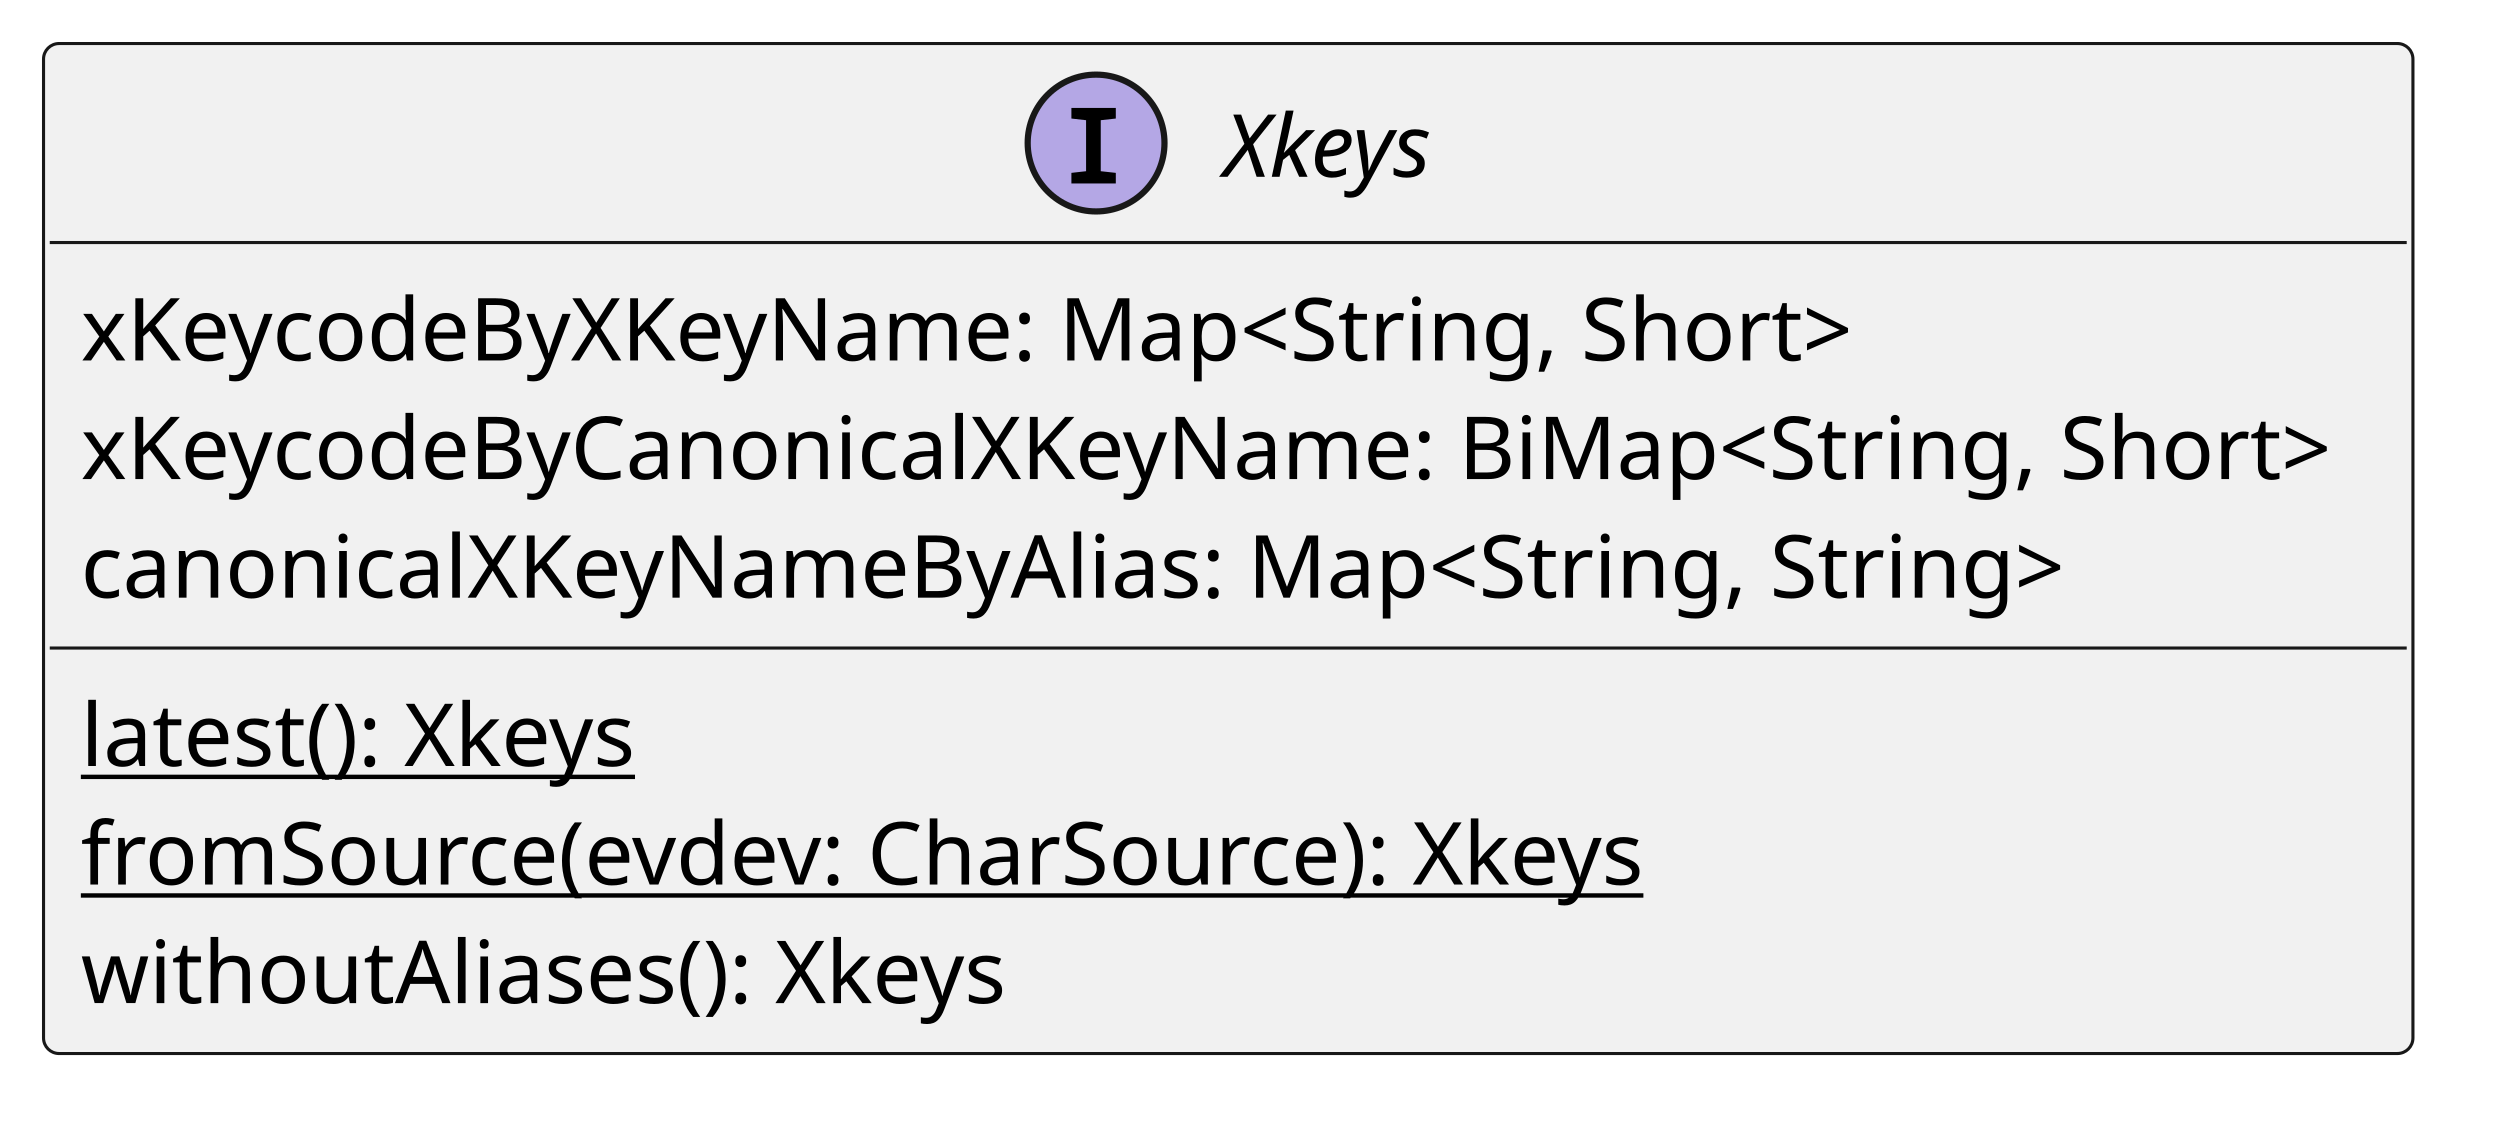
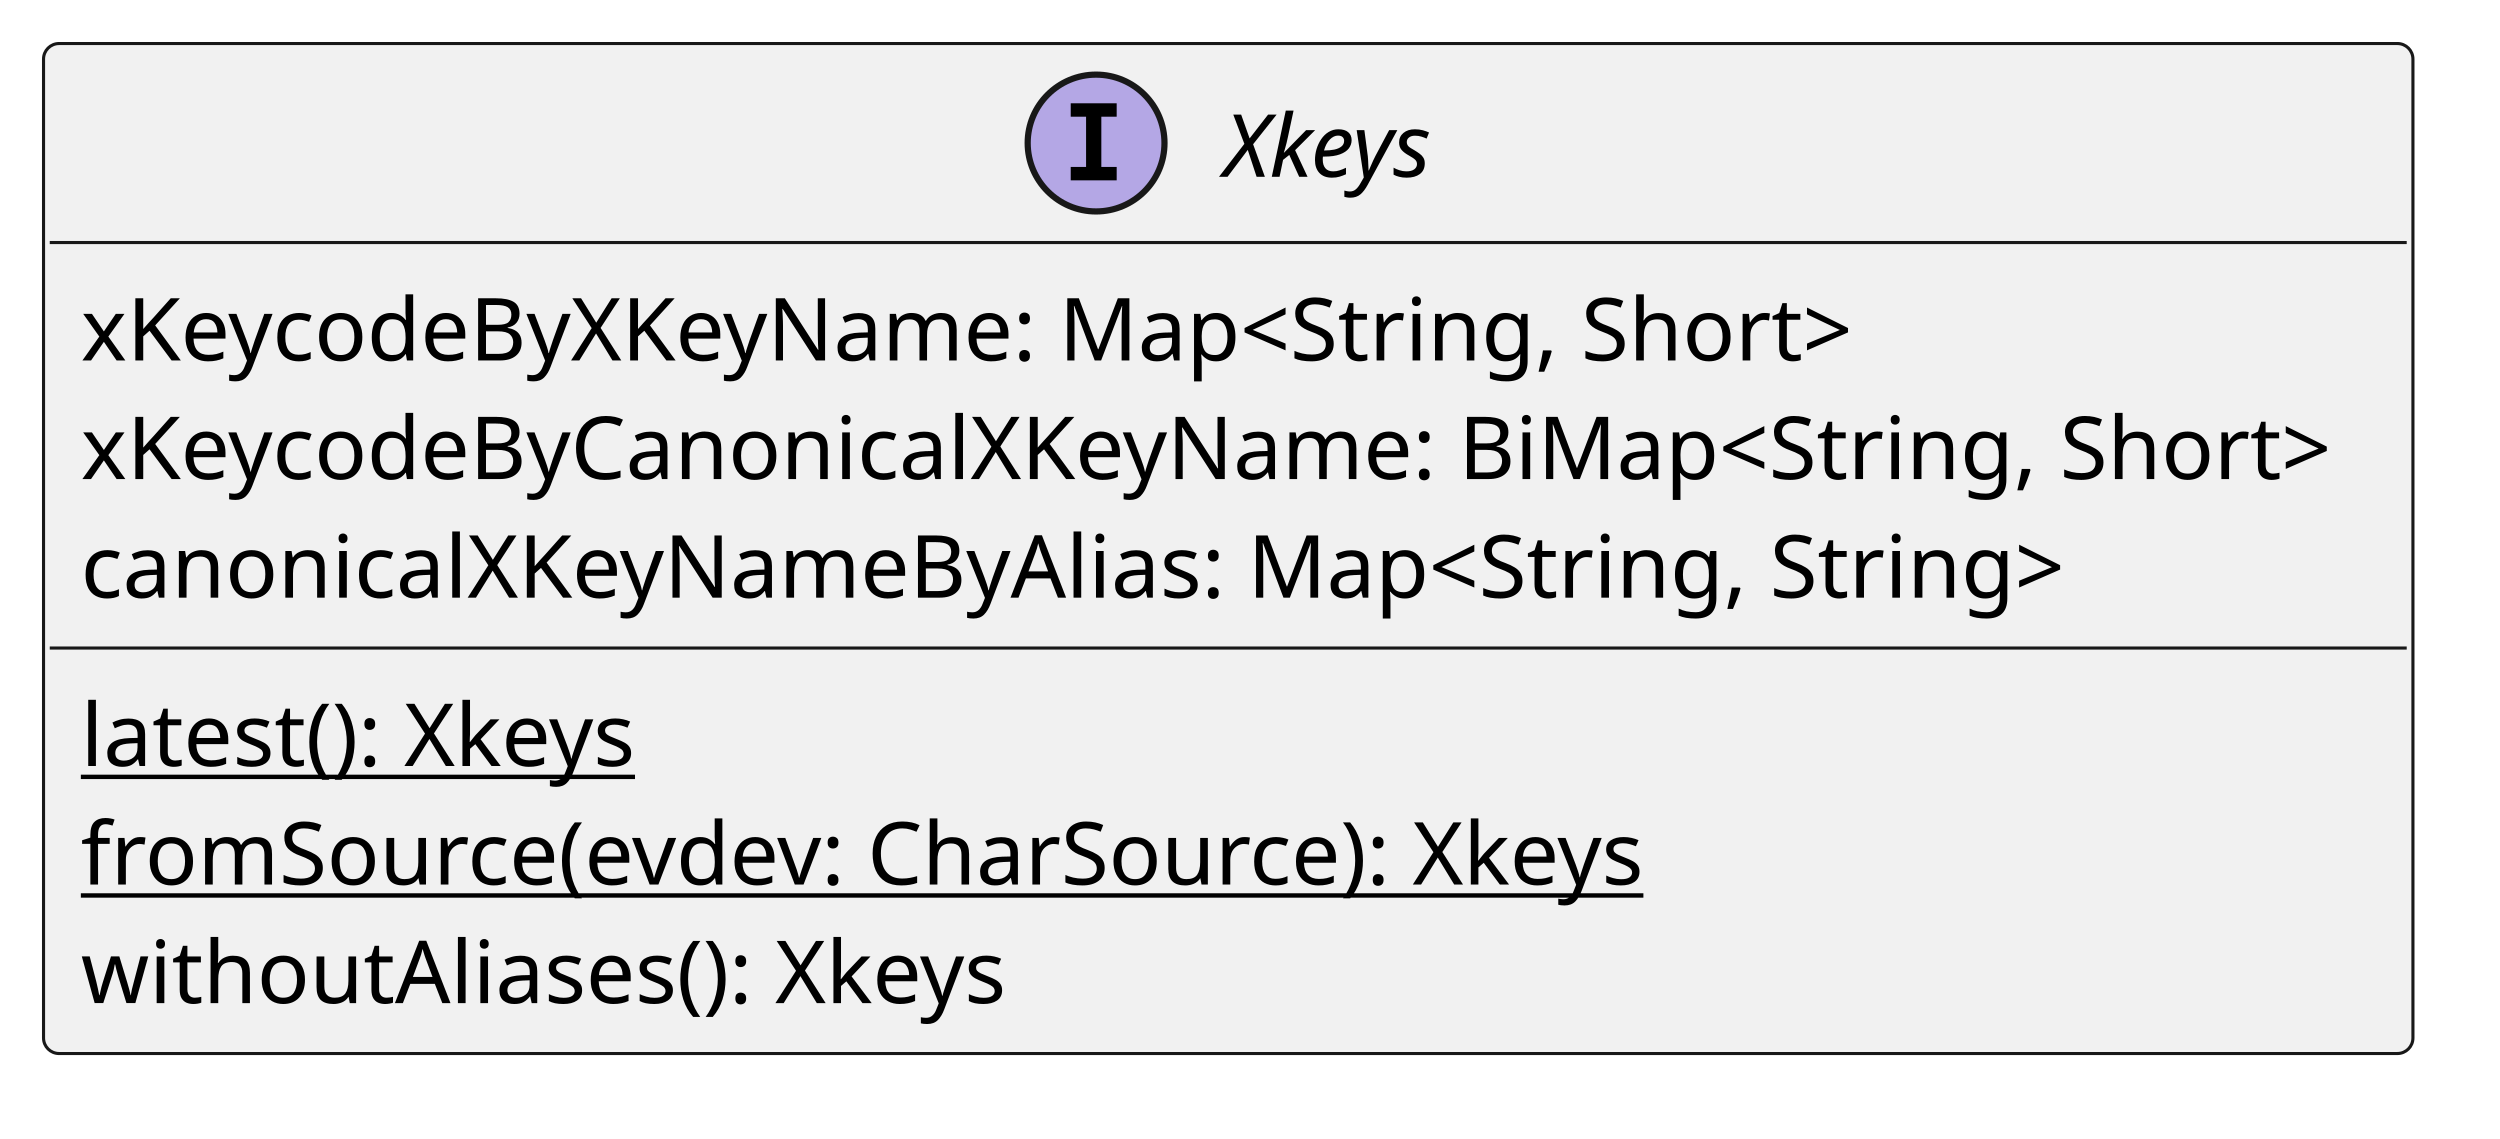
<svg xmlns="http://www.w3.org/2000/svg" contentStyleType="text/css" height="183px" preserveAspectRatio="none" style="width:402px;height:183px;background:#FFFFFF;" version="1.1" viewBox="0 0 402 183" width="402px" zoomAndPan="magnify">
  <defs />
  <g>
    <g id="elem_Xkeys">
      <rect codeLine="2" fill="#F1F1F1" height="162.407" id="Xkeys" rx="2.5" ry="2.5" style="stroke:#181818;stroke-width:0.5;" width="381" x="7" y="7" />
      <ellipse cx="176.25" cy="23" fill="#B4A7E5" rx="11" ry="11" style="stroke:#181818;stroke-width:1.0;" />
-       <path d="M172.281,29.5 L172.281,27.797 L174.641,27.531 L174.641,19.328 L172.281,19.062 L172.281,17.359 L179.422,17.359 L179.422,19.062 L177,19.328 L177,27.531 L179.422,27.797 L179.422,29.5 L172.281,29.5 Z " fill="#000000" />
+       <path d="M172.172,18.766 L172.172,16.609 L179.562,16.609 L179.562,18.766 L177.094,18.766 L177.094,26.844 L179.562,26.844 L179.562,29 L172.172,29 L172.172,26.844 L174.641,26.844 L174.641,18.766 L172.172,18.766 Z " fill="#000000" />
      <text fill="#000000" font-family="sans-serif" font-size="14" font-style="italic" lengthAdjust="spacing" textLength="34" x="196.75" y="28.432">Xkeys</text>
      <line style="stroke:#181818;stroke-width:0.5;" x1="8" x2="387" y1="39" y2="39" />
      <text fill="#000000" font-family="sans-serif" font-size="14" lengthAdjust="spacing" textLength="290" x="13" y="57.966">xKeycodeByXKeyName: Map&lt;String, Short&gt;</text>
      <text fill="#000000" font-family="sans-serif" font-size="14" lengthAdjust="spacing" textLength="369" x="13" y="77.034">xKeycodeByCanonicalXKeyName: BiMap&lt;String, Short&gt;</text>
      <text fill="#000000" font-family="sans-serif" font-size="14" lengthAdjust="spacing" textLength="328" x="13" y="96.102">canonicalXKeyNameByAlias: Map&lt;String, String&gt;</text>
      <line style="stroke:#181818;stroke-width:0.5;" x1="8" x2="387" y1="104.204" y2="104.204" />
      <text fill="#000000" font-family="sans-serif" font-size="14" lengthAdjust="spacing" text-decoration="underline" textLength="90" x="13" y="123.17">latest(): Xkeys</text>
      <text fill="#000000" font-family="sans-serif" font-size="14" lengthAdjust="spacing" text-decoration="underline" textLength="256" x="13" y="142.238">fromSource(evdev: CharSource): Xkeys</text>
      <text fill="#000000" font-family="sans-serif" font-size="14" lengthAdjust="spacing" textLength="151" x="13" y="161.305">withoutAliases(): Xkeys</text>
    </g>
  </g>
</svg>
